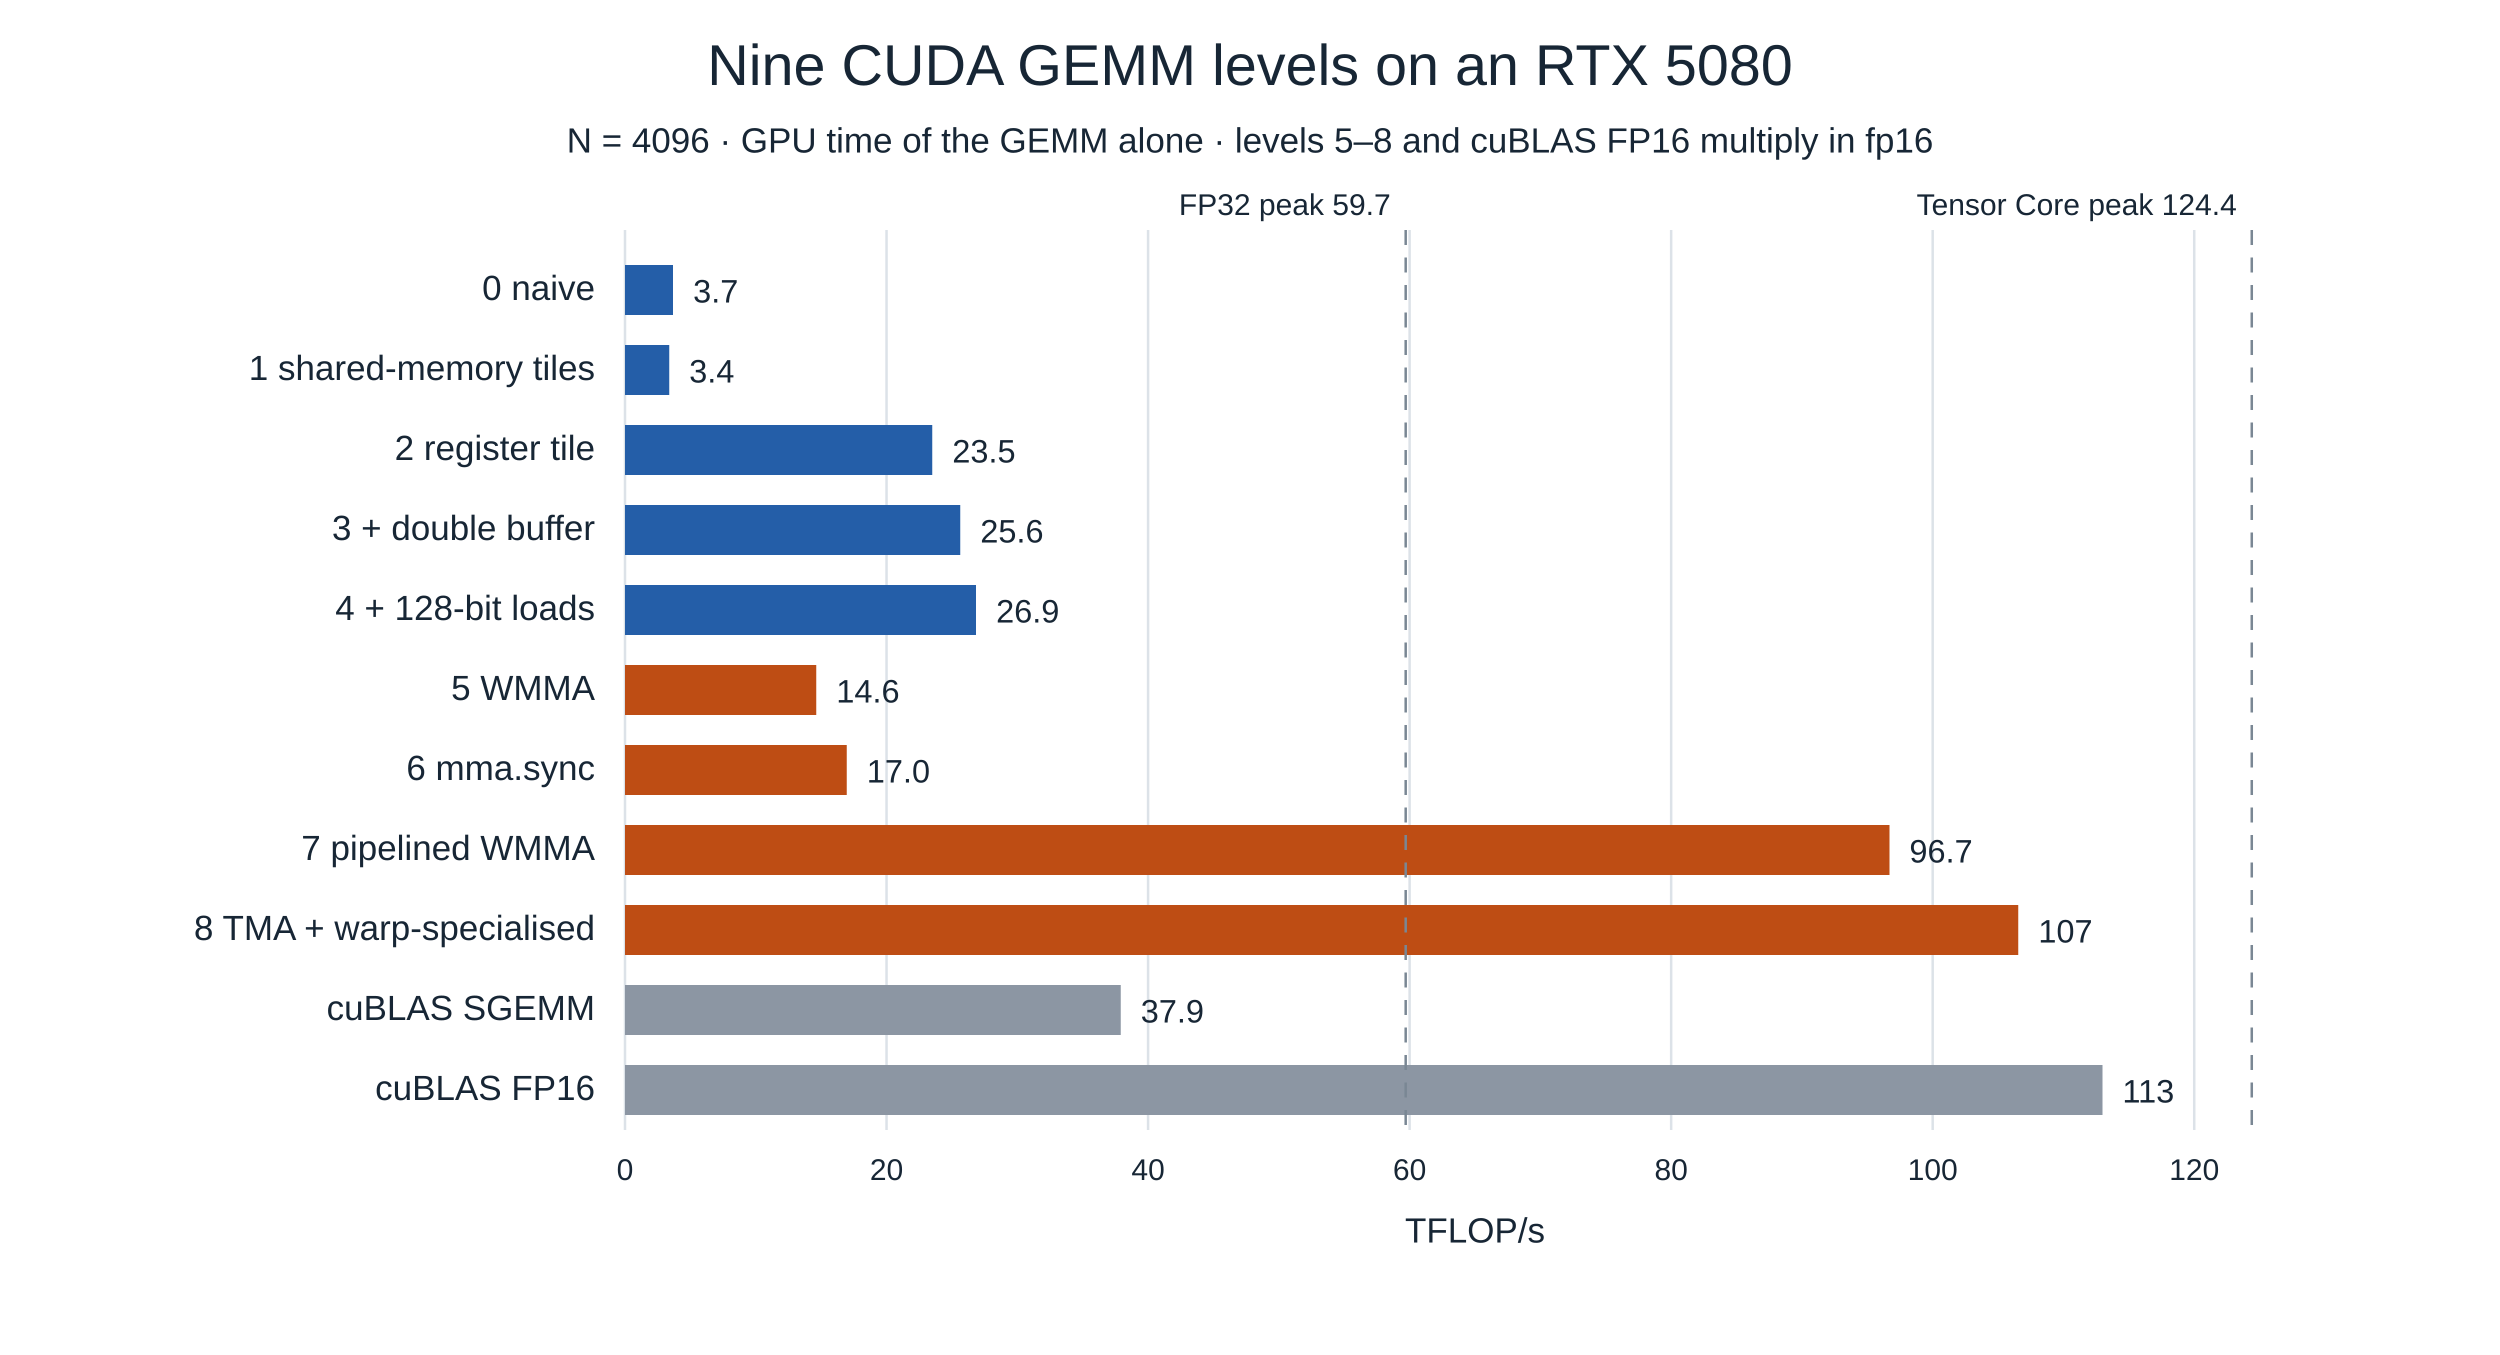
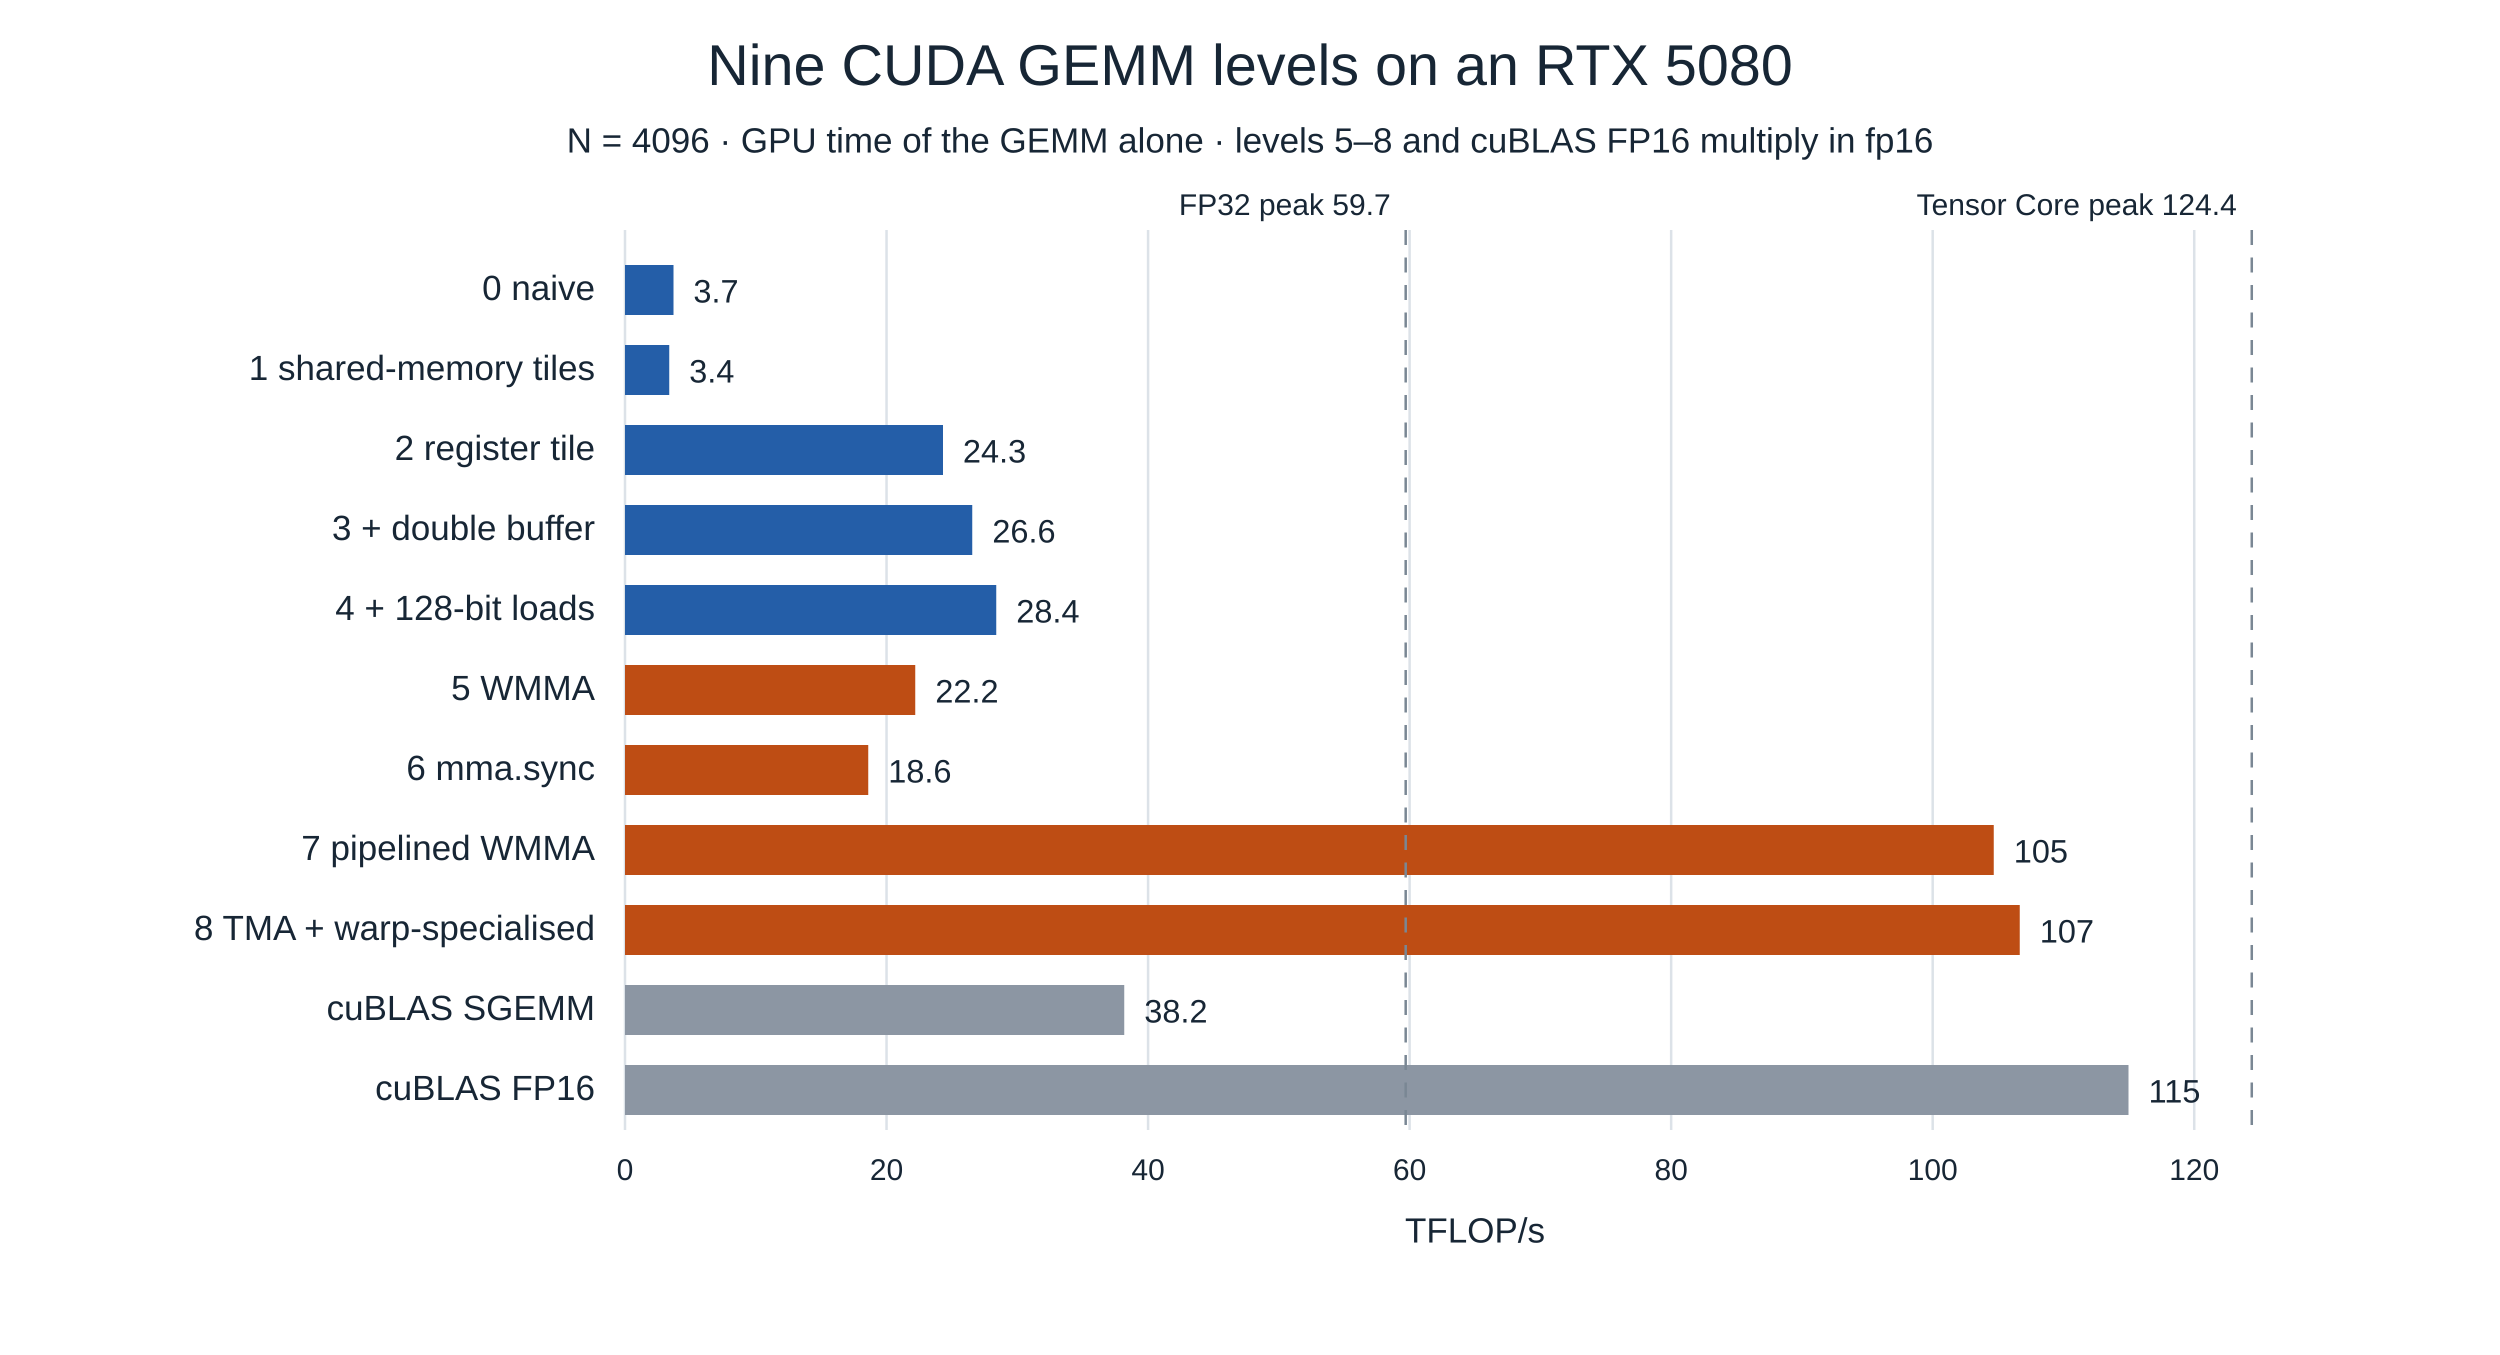
<svg xmlns="http://www.w3.org/2000/svg" width="1000" height="542" viewBox="0 0 1000 542" role="img">
  <rect width="1000" height="542" fill="white" />
  <g font-family="Arial, sans-serif" fill="#172635">
    <text x="500" y="34" font-size="23" text-anchor="middle">Nine CUDA GEMM levels on an RTX 5080</text>
    <text x="500" y="61" font-size="14" text-anchor="middle">N = 4096 · GPU time of the GEMM alone · levels 5–8 and cuBLAS FP16 multiply in fp16</text>
    <path d="M 250.0 92 V 452" stroke="#dce2e8" />
    <text x="250.0" y="472" font-size="12" text-anchor="middle">0</text>
    <path d="M 354.615 92 V 452" stroke="#dce2e8" />
    <text x="354.615" y="472" font-size="12" text-anchor="middle">20</text>
    <path d="M 459.231 92 V 452" stroke="#dce2e8" />
    <text x="459.231" y="472" font-size="12" text-anchor="middle">40</text>
    <path d="M 563.846 92 V 452" stroke="#dce2e8" />
    <text x="563.846" y="472" font-size="12" text-anchor="middle">60</text>
    <path d="M 668.462 92 V 452" stroke="#dce2e8" />
    <text x="668.462" y="472" font-size="12" text-anchor="middle">80</text>
    <path d="M 773.077 92 V 452" stroke="#dce2e8" />
    <text x="773.077" y="472" font-size="12" text-anchor="middle">100</text>
    <path d="M 877.692 92 V 452" stroke="#dce2e8" />
    <text x="877.692" y="472" font-size="12" text-anchor="middle">120</text>
    <text x="238" y="120" font-size="14" text-anchor="end">0  naive</text>
-     <rect x="250" y="106" width="19.2" height="20" fill="#245ea8" />
-     <text x="277.249" y="121" font-size="13" text-anchor="start">3.7</text>
+     <rect x="250" y="106" width="19.4" height="20" fill="#245ea8" />
+     <text x="277.354" y="121" font-size="13" text-anchor="start">3.7</text>
    <text x="238" y="152" font-size="14" text-anchor="end">1  shared-memory tiles</text>
    <rect x="250" y="138" width="17.7" height="20" fill="#245ea8" />
    <text x="275.68" y="153" font-size="13" text-anchor="start">3.4</text>
    <text x="238" y="184" font-size="14" text-anchor="end">2  register tile</text>
-     <rect x="250" y="170" width="122.9" height="20" fill="#245ea8" />
-     <text x="380.923" y="185" font-size="13" text-anchor="start">23.5</text>
+     <rect x="250" y="170" width="127.2" height="20" fill="#245ea8" />
+     <text x="385.16" y="185" font-size="13" text-anchor="start">24.3</text>
    <text x="238" y="216" font-size="14" text-anchor="end">3  + double buffer</text>
-     <rect x="250" y="202" width="134.1" height="20" fill="#245ea8" />
-     <text x="392.117" y="217" font-size="13" text-anchor="start">25.6</text>
+     <rect x="250" y="202" width="138.9" height="20" fill="#245ea8" />
+     <text x="396.929" y="217" font-size="13" text-anchor="start">26.6</text>
    <text x="238" y="248" font-size="14" text-anchor="end">4  + 128-bit loads</text>
-     <rect x="250" y="234" width="140.4" height="20" fill="#245ea8" />
-     <text x="398.446" y="249" font-size="13" text-anchor="start">26.9</text>
+     <rect x="250" y="234" width="148.5" height="20" fill="#245ea8" />
+     <text x="406.502" y="249" font-size="13" text-anchor="start">28.4</text>
    <text x="238" y="280" font-size="14" text-anchor="end">5  WMMA</text>
-     <rect x="250" y="266" width="76.5" height="20" fill="#be4d14" />
-     <text x="334.526" y="281" font-size="13" text-anchor="start">14.6</text>
+     <rect x="250" y="266" width="116.1" height="20" fill="#be4d14" />
+     <text x="374.123" y="281" font-size="13" text-anchor="start">22.2</text>
    <text x="238" y="312" font-size="14" text-anchor="end">6  mma.sync</text>
-     <rect x="250" y="298" width="88.7" height="20" fill="#be4d14" />
-     <text x="346.714" y="313" font-size="13" text-anchor="start">17.0</text>
+     <rect x="250" y="298" width="97.3" height="20" fill="#be4d14" />
+     <text x="355.292" y="313" font-size="13" text-anchor="start">18.6</text>
    <text x="238" y="344" font-size="14" text-anchor="end">7  pipelined WMMA</text>
-     <rect x="250" y="330" width="505.8" height="20" fill="#be4d14" />
-     <text x="763.763" y="345" font-size="13" text-anchor="start">96.7</text>
+     <rect x="250" y="330" width="547.5" height="20" fill="#be4d14" />
+     <text x="805.505" y="345" font-size="13" text-anchor="start">105</text>
    <text x="238" y="376" font-size="14" text-anchor="end">8  TMA + warp-specialised</text>
-     <rect x="250" y="362" width="557.3" height="20" fill="#be4d14" />
-     <text x="815.338" y="377" font-size="13" text-anchor="start">107</text>
+     <rect x="250" y="362" width="557.9" height="20" fill="#be4d14" />
+     <text x="815.914" y="377" font-size="13" text-anchor="start">107</text>
    <text x="238" y="408" font-size="14" text-anchor="end">cuBLAS SGEMM</text>
-     <rect x="250" y="394" width="198.3" height="20" fill="#8c96a3" />
-     <text x="456.298" y="409" font-size="13" text-anchor="start">37.9</text>
+     <rect x="250" y="394" width="199.7" height="20" fill="#8c96a3" />
+     <text x="457.711" y="409" font-size="13" text-anchor="start">38.2</text>
    <text x="238" y="440" font-size="14" text-anchor="end">cuBLAS FP16</text>
-     <rect x="250" y="426" width="591.0" height="20" fill="#8c96a3" />
-     <text x="848.972" y="441" font-size="13" text-anchor="start">113</text>
+     <rect x="250" y="426" width="601.4" height="20" fill="#8c96a3" />
+     <text x="859.434" y="441" font-size="13" text-anchor="start">115</text>
    <path d="M 562.277 92 V 452" stroke="#7a8794" stroke-dasharray="6 5" />
    <text x="556.277" y="86" font-size="12" text-anchor="end">FP32 peak 59.7</text>
    <path d="M 900.708 92 V 452" stroke="#7a8794" stroke-dasharray="6 5" />
    <text x="894.708" y="86" font-size="12" text-anchor="end">Tensor Core peak 124.4</text>
    <text x="590.0" y="497" font-size="14" text-anchor="middle">TFLOP/s</text>
  </g>
</svg>
